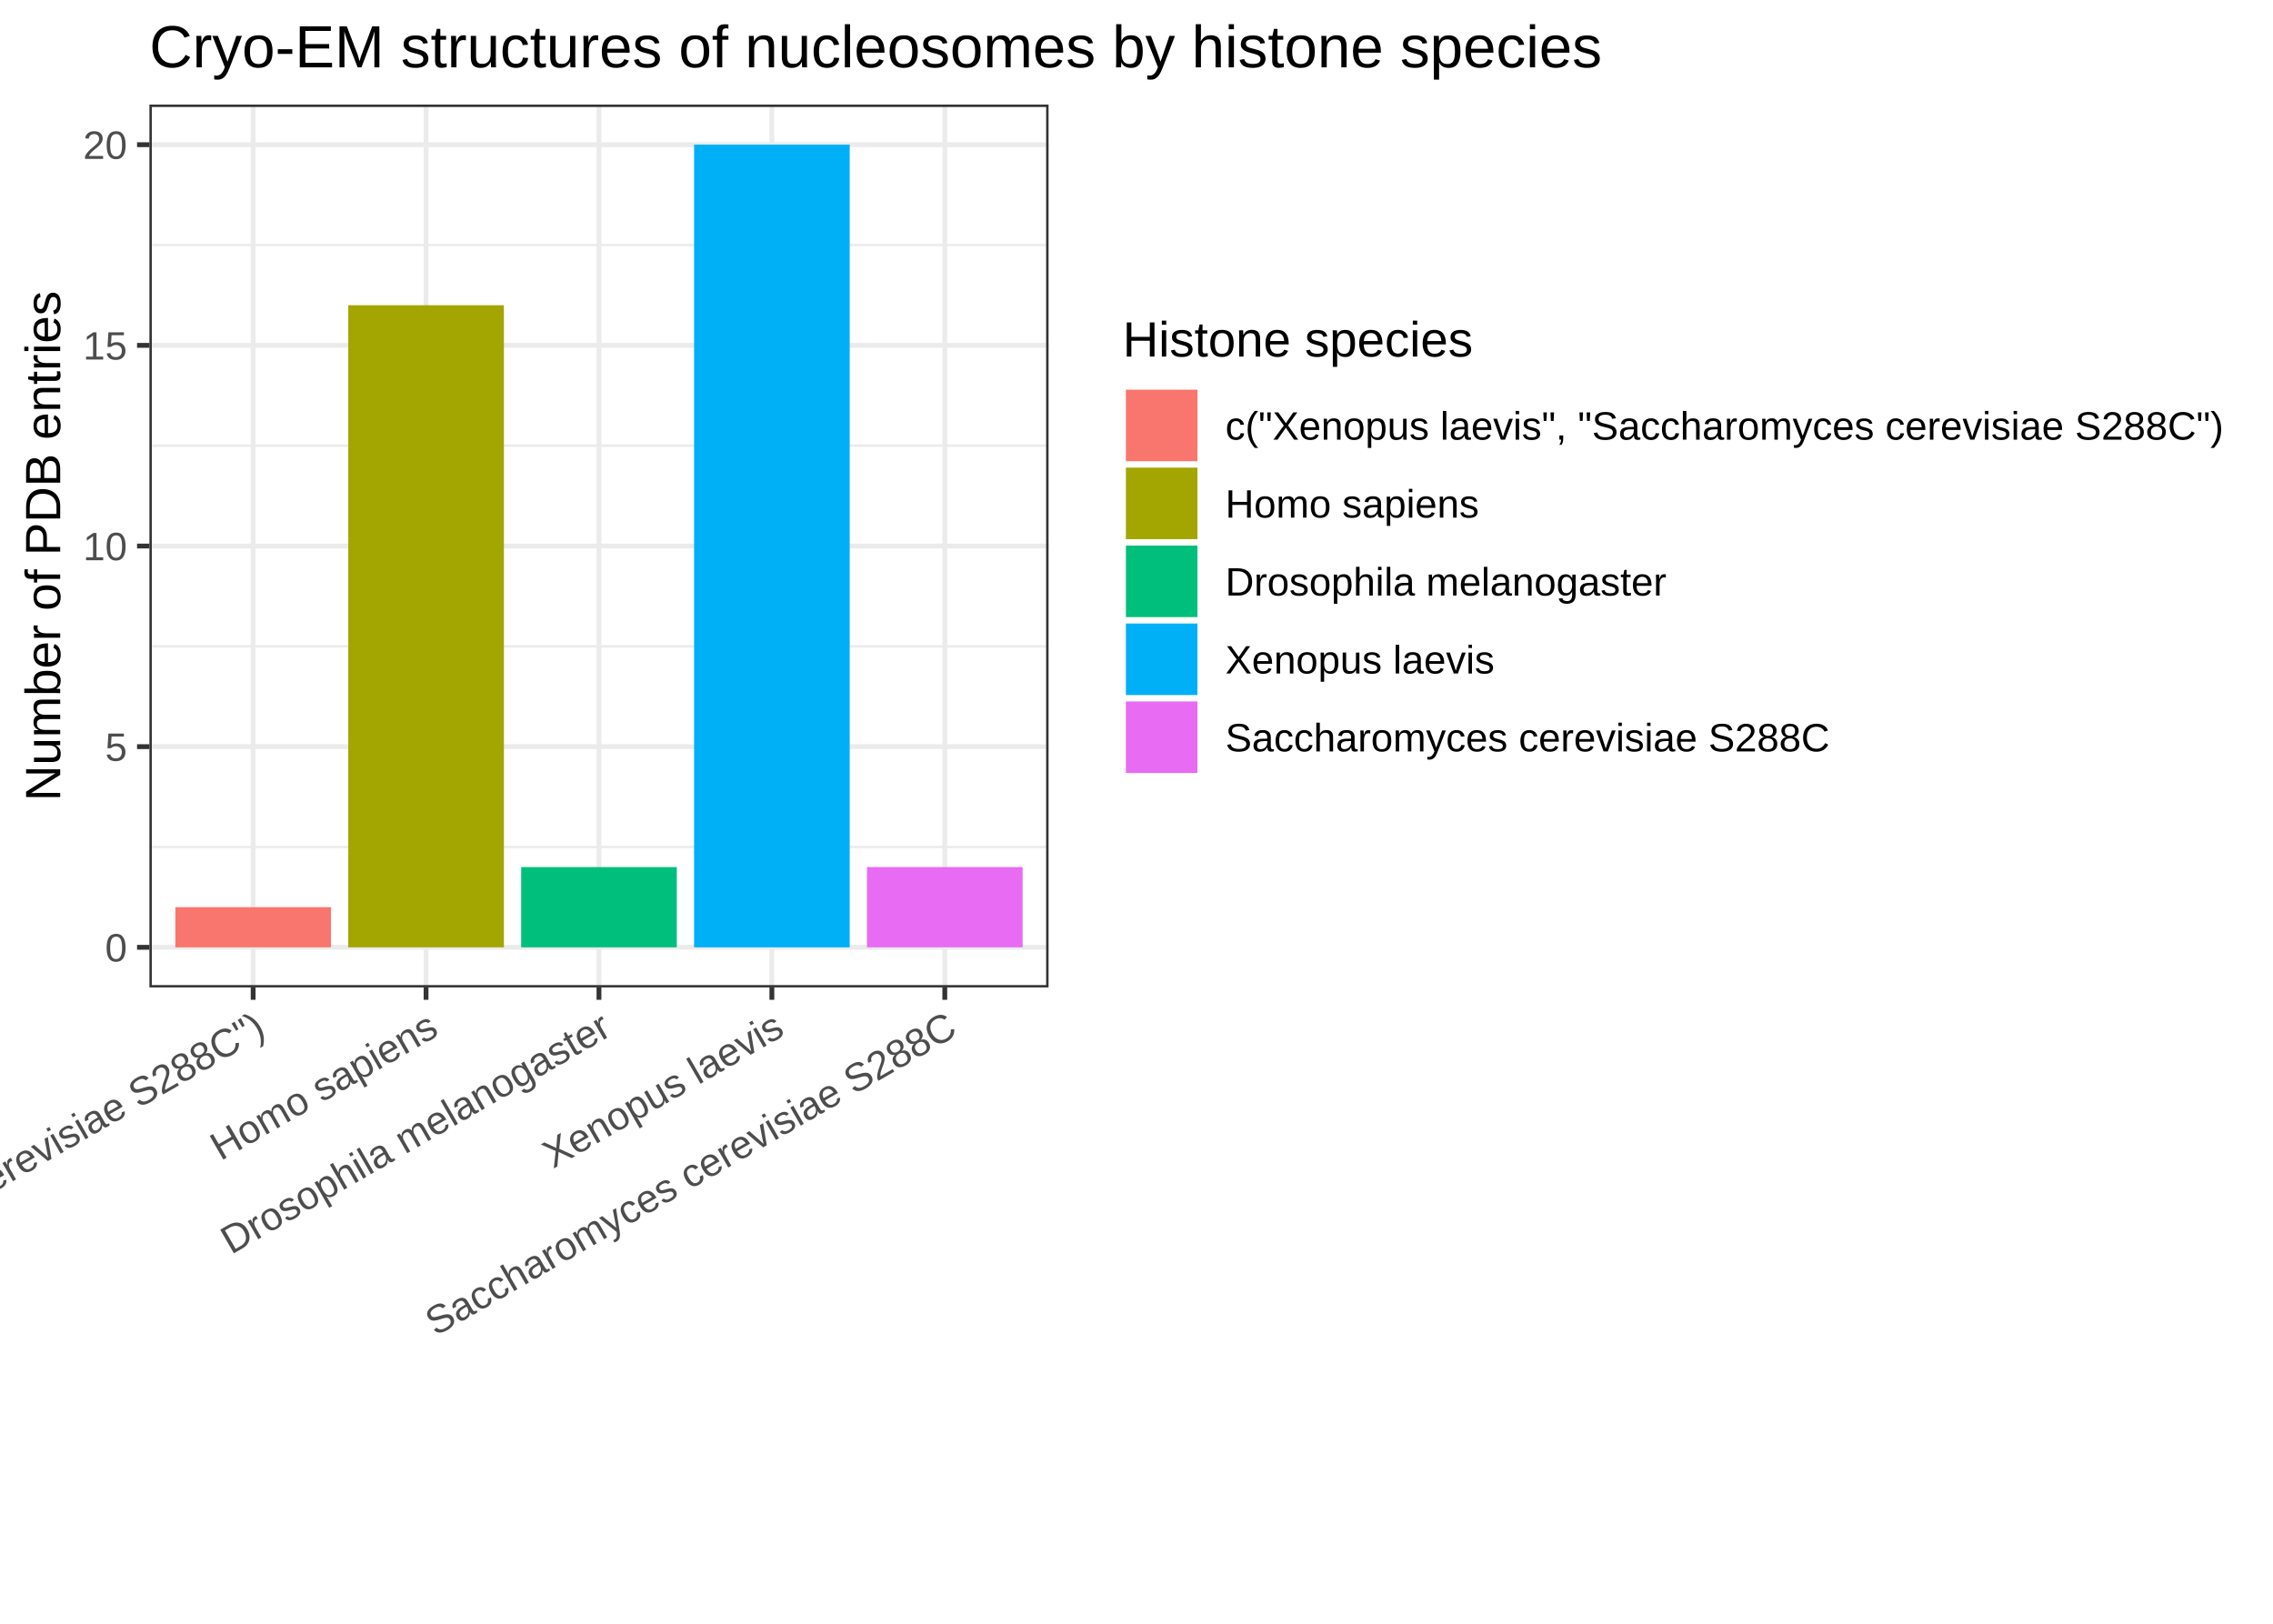
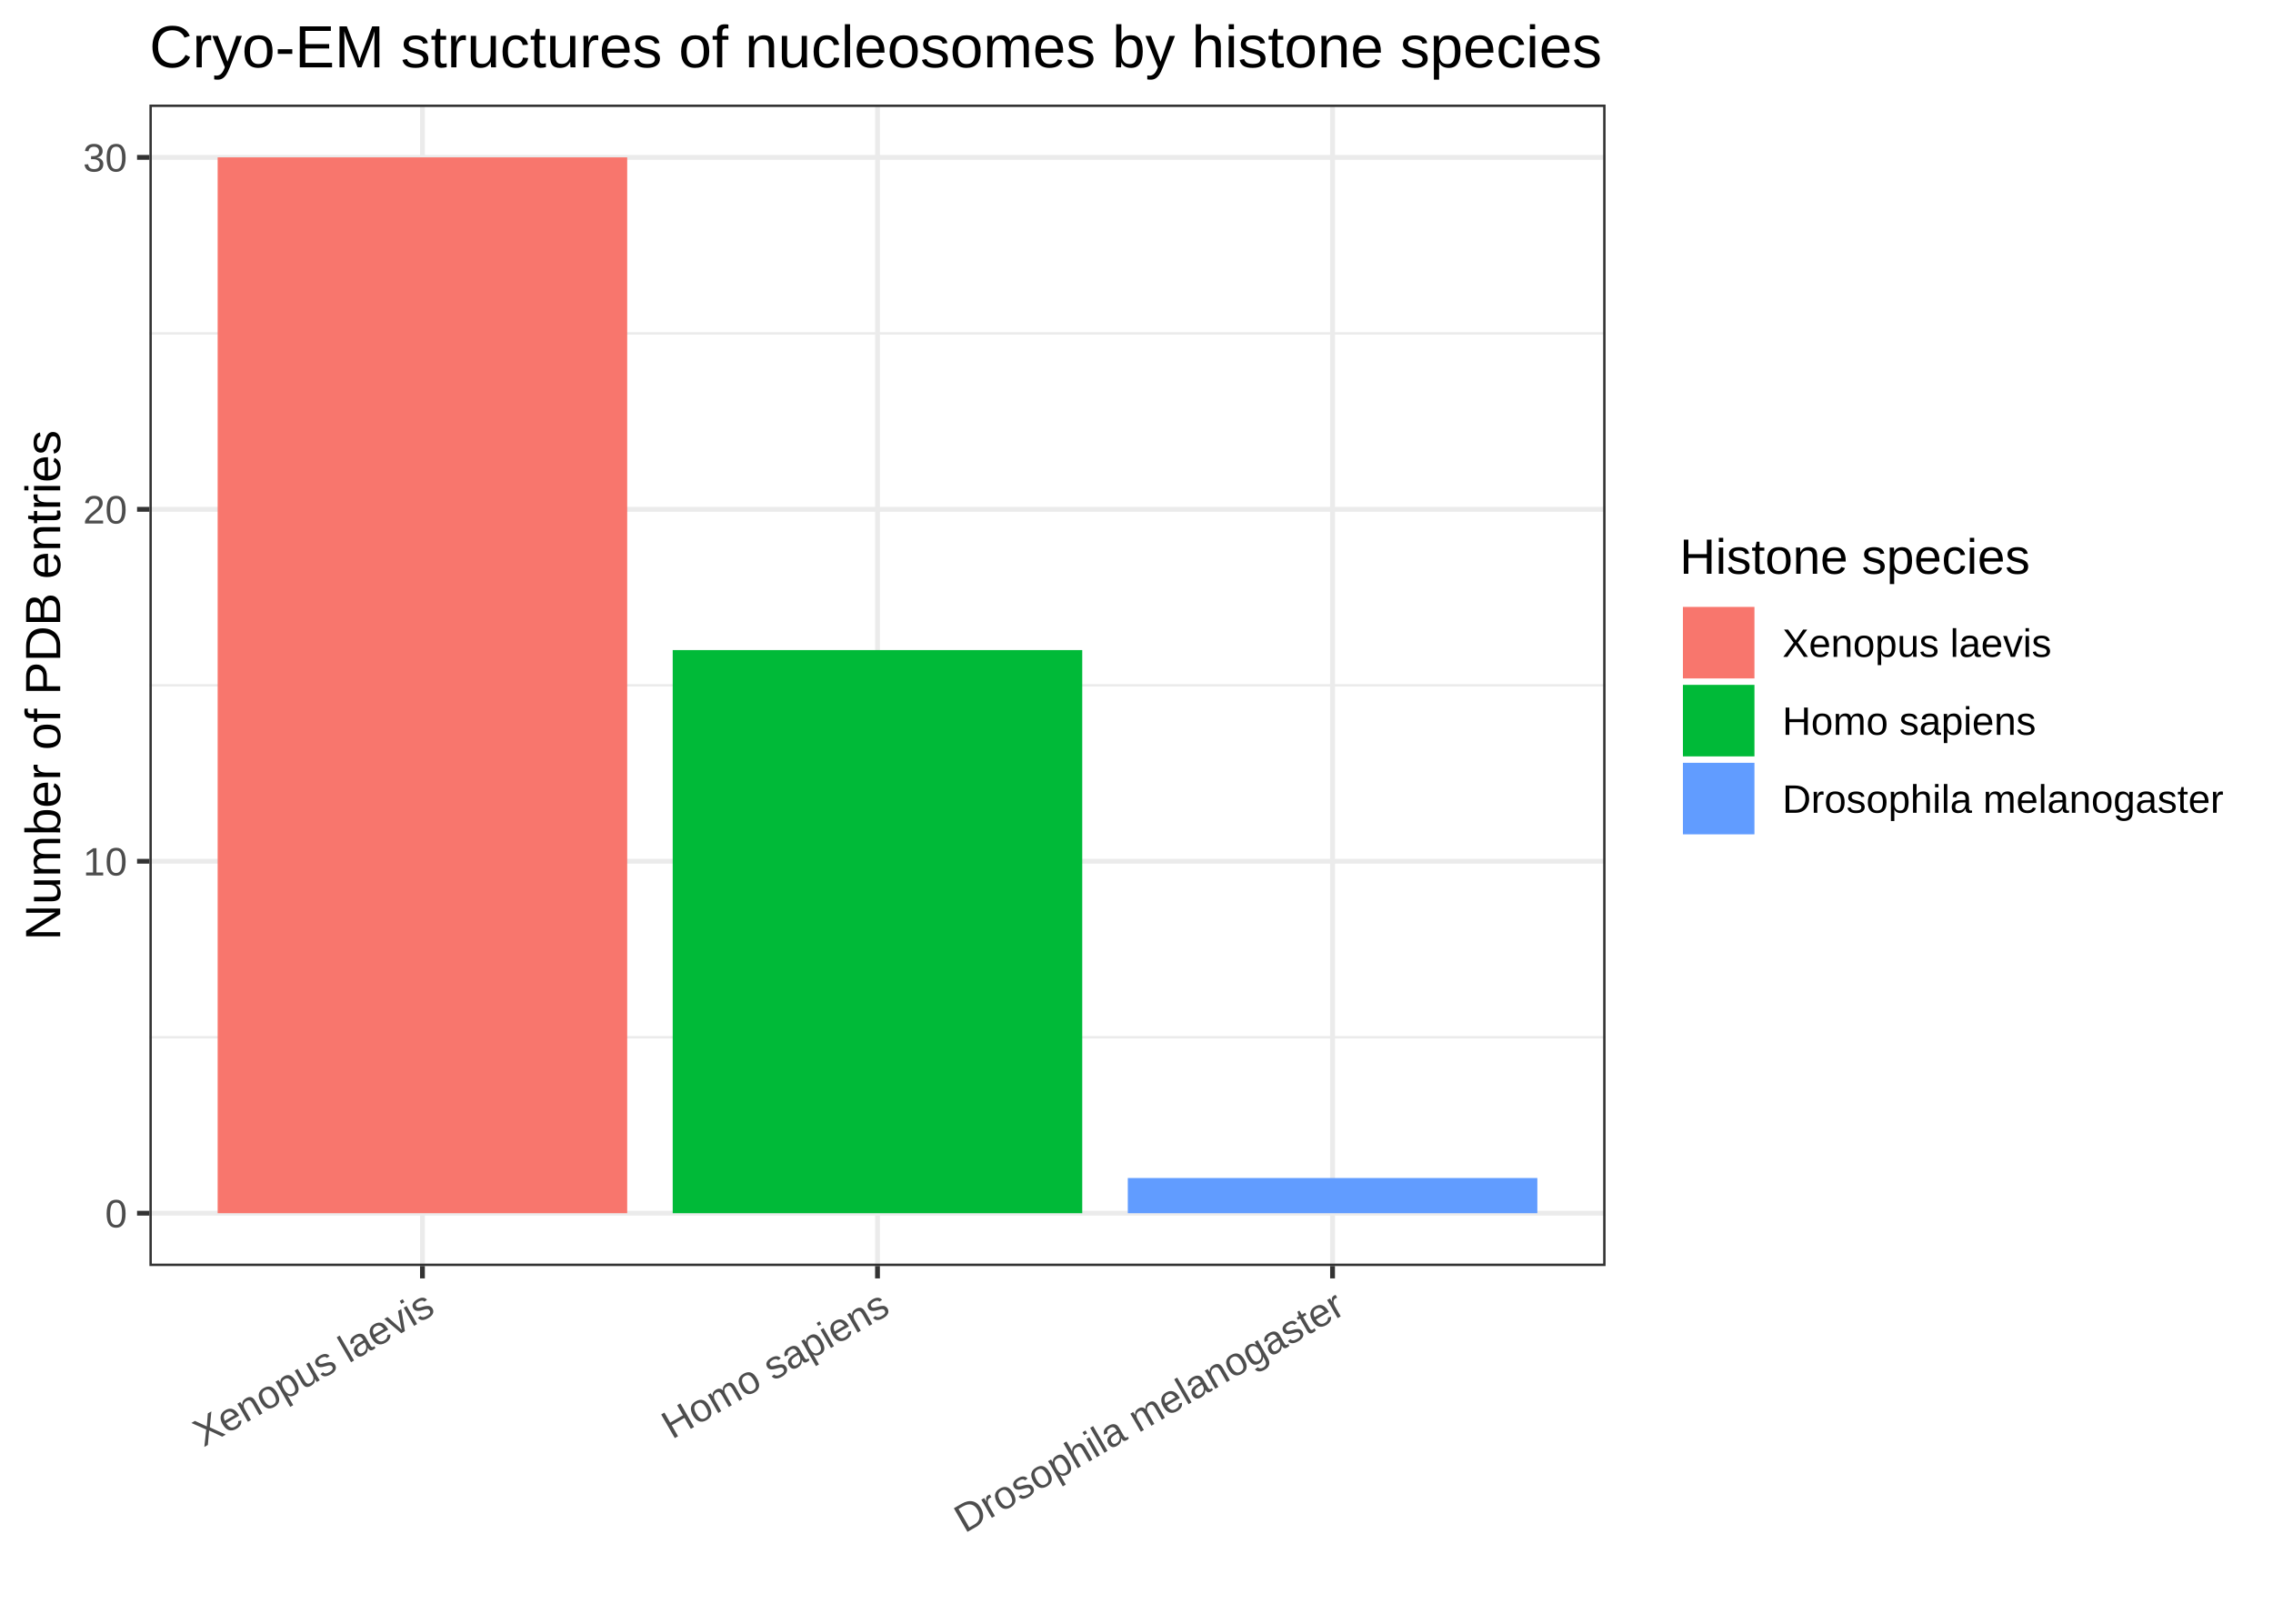
<svg xmlns="http://www.w3.org/2000/svg" viewBox="0 0 504.00 360.00">
  <defs>
    <style type="text/css">
    line, polyline, polygon, path, rect, circle {
      fill: none;
      stroke: #000000;
      stroke-linecap: round;
      stroke-linejoin: round;
      stroke-miterlimit: 10.00;
    }
  </style>
  </defs>
  <rect width="100%" height="100%" style="stroke: none; fill: #FFFFFF;" />
-   <rect x="0" y="0.00" width="504.00" height="360.00" style="stroke-width: 1.07; stroke: #FFFFFF; fill: #FFFFFF;" />
+   <rect x="0.00" y="0" width="504.00" height="360.00" style="stroke-width: 1.07; stroke: #FFFFFF; fill: #FFFFFF;" />
  <defs>
-     <clipPath id="cpMzMuMTN8MjMyLjUwfDIxOC45M3wyMy4xOQ==">
-       <rect x="33.13" y="23.19" width="199.37" height="195.74" />
+     <clipPath id="cpMzMuMTN8MzU2LjAxfDI4MC42OXwyMy4xOQ==">
+       <rect x="33.13" y="23.19" width="322.88" height="257.50" />
    </clipPath>
  </defs>
-   <rect x="33.13" y="23.19" width="199.37" height="195.74" style="stroke-width: 1.07; stroke: none; fill: #FFFFFF;" clip-path="url(#cpMzMuMTN8MjMyLjUwfDIxOC45M3wyMy4xOQ==)" />
-   <polyline points="33.13,187.79 232.50,187.79 " style="stroke-width: 0.53; stroke: #EBEBEB; stroke-linecap: butt;" clip-path="url(#cpMzMuMTN8MjMyLjUwfDIxOC45M3wyMy4xOQ==)" />
-   <polyline points="33.13,143.30 232.50,143.30 " style="stroke-width: 0.53; stroke: #EBEBEB; stroke-linecap: butt;" clip-path="url(#cpMzMuMTN8MjMyLjUwfDIxOC45M3wyMy4xOQ==)" />
-   <polyline points="33.13,98.81 232.50,98.81 " style="stroke-width: 0.53; stroke: #EBEBEB; stroke-linecap: butt;" clip-path="url(#cpMzMuMTN8MjMyLjUwfDIxOC45M3wyMy4xOQ==)" />
-   <polyline points="33.13,54.33 232.50,54.33 " style="stroke-width: 0.53; stroke: #EBEBEB; stroke-linecap: butt;" clip-path="url(#cpMzMuMTN8MjMyLjUwfDIxOC45M3wyMy4xOQ==)" />
-   <polyline points="33.13,210.03 232.50,210.03 " style="stroke-width: 1.07; stroke: #EBEBEB; stroke-linecap: butt;" clip-path="url(#cpMzMuMTN8MjMyLjUwfDIxOC45M3wyMy4xOQ==)" />
-   <polyline points="33.13,165.54 232.50,165.54 " style="stroke-width: 1.07; stroke: #EBEBEB; stroke-linecap: butt;" clip-path="url(#cpMzMuMTN8MjMyLjUwfDIxOC45M3wyMy4xOQ==)" />
-   <polyline points="33.13,121.06 232.50,121.06 " style="stroke-width: 1.07; stroke: #EBEBEB; stroke-linecap: butt;" clip-path="url(#cpMzMuMTN8MjMyLjUwfDIxOC45M3wyMy4xOQ==)" />
-   <polyline points="33.13,76.57 232.50,76.57 " style="stroke-width: 1.07; stroke: #EBEBEB; stroke-linecap: butt;" clip-path="url(#cpMzMuMTN8MjMyLjUwfDIxOC45M3wyMy4xOQ==)" />
-   <polyline points="33.13,32.08 232.50,32.08 " style="stroke-width: 1.07; stroke: #EBEBEB; stroke-linecap: butt;" clip-path="url(#cpMzMuMTN8MjMyLjUwfDIxOC45M3wyMy4xOQ==)" />
-   <polyline points="56.13,218.93 56.13,23.19 " style="stroke-width: 1.07; stroke: #EBEBEB; stroke-linecap: butt;" clip-path="url(#cpMzMuMTN8MjMyLjUwfDIxOC45M3wyMy4xOQ==)" />
-   <polyline points="94.47,218.93 94.47,23.19 " style="stroke-width: 1.07; stroke: #EBEBEB; stroke-linecap: butt;" clip-path="url(#cpMzMuMTN8MjMyLjUwfDIxOC45M3wyMy4xOQ==)" />
-   <polyline points="132.81,218.93 132.81,23.19 " style="stroke-width: 1.07; stroke: #EBEBEB; stroke-linecap: butt;" clip-path="url(#cpMzMuMTN8MjMyLjUwfDIxOC45M3wyMy4xOQ==)" />
-   <polyline points="171.15,218.93 171.15,23.19 " style="stroke-width: 1.07; stroke: #EBEBEB; stroke-linecap: butt;" clip-path="url(#cpMzMuMTN8MjMyLjUwfDIxOC45M3wyMy4xOQ==)" />
-   <polyline points="209.49,218.93 209.49,23.19 " style="stroke-width: 1.07; stroke: #EBEBEB; stroke-linecap: butt;" clip-path="url(#cpMzMuMTN8MjMyLjUwfDIxOC45M3wyMy4xOQ==)" />
-   <rect x="38.88" y="201.13" width="34.51" height="8.90" style="stroke-width: 1.07; stroke: none; stroke-linecap: square; stroke-linejoin: miter; fill: #F8766D;" clip-path="url(#cpMzMuMTN8MjMyLjUwfDIxOC45M3wyMy4xOQ==)" />
-   <rect x="77.22" y="67.67" width="34.51" height="142.36" style="stroke-width: 1.07; stroke: none; stroke-linecap: square; stroke-linejoin: miter; fill: #A3A500;" clip-path="url(#cpMzMuMTN8MjMyLjUwfDIxOC45M3wyMy4xOQ==)" />
-   <rect x="115.56" y="192.24" width="34.51" height="17.79" style="stroke-width: 1.07; stroke: none; stroke-linecap: square; stroke-linejoin: miter; fill: #00BF7D;" clip-path="url(#cpMzMuMTN8MjMyLjUwfDIxOC45M3wyMy4xOQ==)" />
-   <rect x="153.90" y="32.08" width="34.51" height="177.95" style="stroke-width: 1.07; stroke: none; stroke-linecap: square; stroke-linejoin: miter; fill: #00B0F6;" clip-path="url(#cpMzMuMTN8MjMyLjUwfDIxOC45M3wyMy4xOQ==)" />
-   <rect x="192.24" y="192.24" width="34.51" height="17.79" style="stroke-width: 1.07; stroke: none; stroke-linecap: square; stroke-linejoin: miter; fill: #E76BF3;" clip-path="url(#cpMzMuMTN8MjMyLjUwfDIxOC45M3wyMy4xOQ==)" />
-   <rect x="33.13" y="23.19" width="199.37" height="195.74" style="stroke-width: 1.07; stroke: #333333;" clip-path="url(#cpMzMuMTN8MjMyLjUwfDIxOC45M3wyMy4xOQ==)" />
+   <rect x="33.13" y="23.19" width="322.88" height="257.50" style="stroke-width: 1.07; stroke: none; fill: #FFFFFF;" clip-path="url(#cpMzMuMTN8MzU2LjAxfDI4MC42OXwyMy4xOQ==)" />
+   <polyline points="33.13,229.97 356.01,229.97 " style="stroke-width: 0.53; stroke: #EBEBEB; stroke-linecap: butt;" clip-path="url(#cpMzMuMTN8MzU2LjAxfDI4MC42OXwyMy4xOQ==)" />
+   <polyline points="33.13,151.94 356.01,151.94 " style="stroke-width: 0.53; stroke: #EBEBEB; stroke-linecap: butt;" clip-path="url(#cpMzMuMTN8MzU2LjAxfDI4MC42OXwyMy4xOQ==)" />
+   <polyline points="33.13,73.91 356.01,73.91 " style="stroke-width: 0.53; stroke: #EBEBEB; stroke-linecap: butt;" clip-path="url(#cpMzMuMTN8MzU2LjAxfDI4MC42OXwyMy4xOQ==)" />
+   <polyline points="33.13,268.98 356.01,268.98 " style="stroke-width: 1.07; stroke: #EBEBEB; stroke-linecap: butt;" clip-path="url(#cpMzMuMTN8MzU2LjAxfDI4MC42OXwyMy4xOQ==)" />
+   <polyline points="33.13,190.95 356.01,190.95 " style="stroke-width: 1.07; stroke: #EBEBEB; stroke-linecap: butt;" clip-path="url(#cpMzMuMTN8MzU2LjAxfDI4MC42OXwyMy4xOQ==)" />
+   <polyline points="33.13,112.92 356.01,112.92 " style="stroke-width: 1.07; stroke: #EBEBEB; stroke-linecap: butt;" clip-path="url(#cpMzMuMTN8MzU2LjAxfDI4MC42OXwyMy4xOQ==)" />
+   <polyline points="33.13,34.89 356.01,34.89 " style="stroke-width: 1.07; stroke: #EBEBEB; stroke-linecap: butt;" clip-path="url(#cpMzMuMTN8MzU2LjAxfDI4MC42OXwyMy4xOQ==)" />
+   <polyline points="93.67,280.69 93.67,23.19 " style="stroke-width: 1.07; stroke: #EBEBEB; stroke-linecap: butt;" clip-path="url(#cpMzMuMTN8MzU2LjAxfDI4MC42OXwyMy4xOQ==)" />
+   <polyline points="194.57,280.69 194.57,23.19 " style="stroke-width: 1.07; stroke: #EBEBEB; stroke-linecap: butt;" clip-path="url(#cpMzMuMTN8MzU2LjAxfDI4MC42OXwyMy4xOQ==)" />
+   <polyline points="295.47,280.69 295.47,23.19 " style="stroke-width: 1.07; stroke: #EBEBEB; stroke-linecap: butt;" clip-path="url(#cpMzMuMTN8MzU2LjAxfDI4MC42OXwyMy4xOQ==)" />
+   <rect x="48.26" y="34.89" width="90.81" height="234.09" style="stroke-width: 1.07; stroke: none; stroke-linecap: square; stroke-linejoin: miter; fill: #F8766D;" clip-path="url(#cpMzMuMTN8MzU2LjAxfDI4MC42OXwyMy4xOQ==)" />
+   <rect x="149.16" y="144.13" width="90.81" height="124.85" style="stroke-width: 1.07; stroke: none; stroke-linecap: square; stroke-linejoin: miter; fill: #00BA38;" clip-path="url(#cpMzMuMTN8MzU2LjAxfDI4MC42OXwyMy4xOQ==)" />
+   <rect x="250.07" y="261.18" width="90.81" height="7.80" style="stroke-width: 1.07; stroke: none; stroke-linecap: square; stroke-linejoin: miter; fill: #619CFF;" clip-path="url(#cpMzMuMTN8MzU2LjAxfDI4MC42OXwyMy4xOQ==)" />
+   <rect x="33.13" y="23.19" width="322.88" height="257.50" style="stroke-width: 1.07; stroke: #333333;" clip-path="url(#cpMzMuMTN8MzU2LjAxfDI4MC42OXwyMy4xOQ==)" />
  <defs>
    <clipPath id="cpMC4wMHw1MDQuMDB8MzYwLjAwfDAuMDA=">
      <rect x="0.00" y="0.00" width="504.00" height="360.00" />
    </clipPath>
  </defs>
  <g clip-path="url(#cpMC4wMHw1MDQuMDB8MzYwLjAwfDAuMDA=)">
-     <text x="23.30" y="213.18" style="font-size: 8.80px; fill: #4D4D4D; font-family: Arial;" textLength="4.89px" lengthAdjust="spacingAndGlyphs">0</text>
+     <text x="23.30" y="272.13" style="font-size: 8.80px; fill: #4D4D4D; font-family: Arial;" textLength="4.89px" lengthAdjust="spacingAndGlyphs">0</text>
  </g>
  <g clip-path="url(#cpMC4wMHw1MDQuMDB8MzYwLjAwfDAuMDA=)">
-     <text x="23.30" y="168.69" style="font-size: 8.80px; fill: #4D4D4D; font-family: Arial;" textLength="4.89px" lengthAdjust="spacingAndGlyphs">5</text>
+     <text x="18.41" y="194.10" style="font-size: 8.80px; fill: #4D4D4D; font-family: Arial;" textLength="9.79px" lengthAdjust="spacingAndGlyphs">10</text>
  </g>
  <g clip-path="url(#cpMC4wMHw1MDQuMDB8MzYwLjAwfDAuMDA=)">
-     <text x="18.41" y="124.21" style="font-size: 8.80px; fill: #4D4D4D; font-family: Arial;" textLength="9.79px" lengthAdjust="spacingAndGlyphs">10</text>
+     <text x="18.41" y="116.07" style="font-size: 8.80px; fill: #4D4D4D; font-family: Arial;" textLength="9.79px" lengthAdjust="spacingAndGlyphs">20</text>
  </g>
  <g clip-path="url(#cpMC4wMHw1MDQuMDB8MzYwLjAwfDAuMDA=)">
-     <text x="18.41" y="79.72" style="font-size: 8.80px; fill: #4D4D4D; font-family: Arial;" textLength="9.79px" lengthAdjust="spacingAndGlyphs">15</text>
+     <text x="18.41" y="38.04" style="font-size: 8.80px; fill: #4D4D4D; font-family: Arial;" textLength="9.79px" lengthAdjust="spacingAndGlyphs">30</text>
+   </g>
+   <polyline points="30.39,268.98 33.13,268.98 " style="stroke-width: 1.07; stroke: #333333; stroke-linecap: butt;" clip-path="url(#cpMC4wMHw1MDQuMDB8MzYwLjAwfDAuMDA=)" />
+   <polyline points="30.39,190.95 33.13,190.95 " style="stroke-width: 1.07; stroke: #333333; stroke-linecap: butt;" clip-path="url(#cpMC4wMHw1MDQuMDB8MzYwLjAwfDAuMDA=)" />
+   <polyline points="30.39,112.92 33.13,112.92 " style="stroke-width: 1.07; stroke: #333333; stroke-linecap: butt;" clip-path="url(#cpMC4wMHw1MDQuMDB8MzYwLjAwfDAuMDA=)" />
+   <polyline points="30.39,34.89 33.13,34.89 " style="stroke-width: 1.07; stroke: #333333; stroke-linecap: butt;" clip-path="url(#cpMC4wMHw1MDQuMDB8MzYwLjAwfDAuMDA=)" />
+   <polyline points="93.67,283.43 93.67,280.69 " style="stroke-width: 1.07; stroke: #333333; stroke-linecap: butt;" clip-path="url(#cpMC4wMHw1MDQuMDB8MzYwLjAwfDAuMDA=)" />
+   <polyline points="194.57,283.43 194.57,280.69 " style="stroke-width: 1.07; stroke: #333333; stroke-linecap: butt;" clip-path="url(#cpMC4wMHw1MDQuMDB8MzYwLjAwfDAuMDA=)" />
+   <polyline points="295.47,283.43 295.47,280.69 " style="stroke-width: 1.07; stroke: #333333; stroke-linecap: butt;" clip-path="url(#cpMC4wMHw1MDQuMDB8MzYwLjAwfDAuMDA=)" />
+   <g clip-path="url(#cpMC4wMHw1MDQuMDB8MzYwLjAwfDAuMDA=)">
+     <text transform="translate(45.13,320.91) rotate(-30)" style="font-size: 8.80px; fill: #4D4D4D; font-family: Arial;" textLength="59.68px" lengthAdjust="spacingAndGlyphs">Xenopus laevis</text>
  </g>
  <g clip-path="url(#cpMC4wMHw1MDQuMDB8MzYwLjAwfDAuMDA=)">
-     <text x="18.41" y="35.23" style="font-size: 8.80px; fill: #4D4D4D; font-family: Arial;" textLength="9.79px" lengthAdjust="spacingAndGlyphs">20</text>
-   </g>
-   <polyline points="30.39,210.03 33.13,210.03 " style="stroke-width: 1.07; stroke: #333333; stroke-linecap: butt;" clip-path="url(#cpMC4wMHw1MDQuMDB8MzYwLjAwfDAuMDA=)" />
-   <polyline points="30.39,165.54 33.13,165.54 " style="stroke-width: 1.07; stroke: #333333; stroke-linecap: butt;" clip-path="url(#cpMC4wMHw1MDQuMDB8MzYwLjAwfDAuMDA=)" />
-   <polyline points="30.39,121.06 33.13,121.06 " style="stroke-width: 1.07; stroke: #333333; stroke-linecap: butt;" clip-path="url(#cpMC4wMHw1MDQuMDB8MzYwLjAwfDAuMDA=)" />
-   <polyline points="30.39,76.57 33.13,76.57 " style="stroke-width: 1.07; stroke: #333333; stroke-linecap: butt;" clip-path="url(#cpMC4wMHw1MDQuMDB8MzYwLjAwfDAuMDA=)" />
-   <polyline points="30.39,32.08 33.13,32.08 " style="stroke-width: 1.07; stroke: #333333; stroke-linecap: butt;" clip-path="url(#cpMC4wMHw1MDQuMDB8MzYwLjAwfDAuMDA=)" />
-   <polyline points="56.13,221.67 56.13,218.93 " style="stroke-width: 1.07; stroke: #333333; stroke-linecap: butt;" clip-path="url(#cpMC4wMHw1MDQuMDB8MzYwLjAwfDAuMDA=)" />
-   <polyline points="94.47,221.67 94.47,218.93 " style="stroke-width: 1.07; stroke: #333333; stroke-linecap: butt;" clip-path="url(#cpMC4wMHw1MDQuMDB8MzYwLjAwfDAuMDA=)" />
-   <polyline points="132.81,221.67 132.81,218.93 " style="stroke-width: 1.07; stroke: #333333; stroke-linecap: butt;" clip-path="url(#cpMC4wMHw1MDQuMDB8MzYwLjAwfDAuMDA=)" />
-   <polyline points="171.15,221.67 171.15,218.93 " style="stroke-width: 1.07; stroke: #333333; stroke-linecap: butt;" clip-path="url(#cpMC4wMHw1MDQuMDB8MzYwLjAwfDAuMDA=)" />
-   <polyline points="209.49,221.67 209.49,218.93 " style="stroke-width: 1.07; stroke: #333333; stroke-linecap: butt;" clip-path="url(#cpMC4wMHw1MDQuMDB8MzYwLjAwfDAuMDA=)" />
-   <g clip-path="url(#cpMC4wMHw1MDQuMDB8MzYwLjAwfDAuMDA=)">
-     <text transform="translate(-132.41,339.99) rotate(-30)" style="font-size: 8.80px; fill: #4D4D4D; font-family: Arial;" textLength="221.34px" lengthAdjust="spacingAndGlyphs">c("Xenopus laevis", "Saccharomyces cerevisiae S288C")</text>
+     <text transform="translate(149.01,319.20) rotate(-30)" style="font-size: 8.80px; fill: #4D4D4D; font-family: Arial;" textLength="56.25px" lengthAdjust="spacingAndGlyphs">Homo sapiens</text>
  </g>
  <g clip-path="url(#cpMC4wMHw1MDQuMDB8MzYwLjAwfDAuMDA=)">
-     <text transform="translate(48.91,257.44) rotate(-30)" style="font-size: 8.80px; fill: #4D4D4D; font-family: Arial;" textLength="56.25px" lengthAdjust="spacingAndGlyphs">Homo sapiens</text>
+     <text transform="translate(213.90,339.99) rotate(-30)" style="font-size: 8.80px; fill: #4D4D4D; font-family: Arial;" textLength="97.83px" lengthAdjust="spacingAndGlyphs">Drosophila melanogaster</text>
  </g>
  <g clip-path="url(#cpMC4wMHw1MDQuMDB8MzYwLjAwfDAuMDA=)">
-     <text transform="translate(51.24,278.23) rotate(-30)" style="font-size: 8.80px; fill: #4D4D4D; font-family: Arial;" textLength="97.83px" lengthAdjust="spacingAndGlyphs">Drosophila melanogaster</text>
+     <text transform="translate(13.35,208.49) rotate(-90)" style="font-size: 11.00px; font-family: Arial;" textLength="113.10px" lengthAdjust="spacingAndGlyphs">Number of PDB entries</text>
+   </g>
+   <rect x="366.97" y="112.70" width="131.55" height="78.47" style="stroke-width: 1.07; stroke: none; fill: #FFFFFF;" clip-path="url(#cpMC4wMHw1MDQuMDB8MzYwLjAwfDAuMDA=)" />
+   <g clip-path="url(#cpMC4wMHw1MDQuMDB8MzYwLjAwfDAuMDA=)">
+     <text x="372.45" y="127.21" style="font-size: 11.00px; font-family: Arial;" textLength="77.65px" lengthAdjust="spacingAndGlyphs">Histone species</text>
+   </g>
+   <rect x="372.45" y="133.85" width="17.28" height="17.28" style="stroke-width: 1.07; stroke: none; fill: #FFFFFF;" clip-path="url(#cpMC4wMHw1MDQuMDB8MzYwLjAwfDAuMDA=)" />
+   <rect x="373.16" y="134.56" width="15.86" height="15.86" style="stroke-width: 1.07; stroke: none; stroke-linecap: square; stroke-linejoin: miter; fill: #F8766D;" clip-path="url(#cpMC4wMHw1MDQuMDB8MzYwLjAwfDAuMDA=)" />
+   <rect x="372.45" y="151.13" width="17.28" height="17.28" style="stroke-width: 1.07; stroke: none; fill: #FFFFFF;" clip-path="url(#cpMC4wMHw1MDQuMDB8MzYwLjAwfDAuMDA=)" />
+   <rect x="373.16" y="151.84" width="15.86" height="15.86" style="stroke-width: 1.07; stroke: none; stroke-linecap: square; stroke-linejoin: miter; fill: #00BA38;" clip-path="url(#cpMC4wMHw1MDQuMDB8MzYwLjAwfDAuMDA=)" />
+   <rect x="372.45" y="168.41" width="17.28" height="17.28" style="stroke-width: 1.07; stroke: none; fill: #FFFFFF;" clip-path="url(#cpMC4wMHw1MDQuMDB8MzYwLjAwfDAuMDA=)" />
+   <rect x="373.16" y="169.12" width="15.86" height="15.86" style="stroke-width: 1.07; stroke: none; stroke-linecap: square; stroke-linejoin: miter; fill: #619CFF;" clip-path="url(#cpMC4wMHw1MDQuMDB8MzYwLjAwfDAuMDA=)" />
+   <g clip-path="url(#cpMC4wMHw1MDQuMDB8MzYwLjAwfDAuMDA=)">
+     <text x="395.21" y="145.64" style="font-size: 8.80px; font-family: Arial;" textLength="59.68px" lengthAdjust="spacingAndGlyphs">Xenopus laevis</text>
  </g>
  <g clip-path="url(#cpMC4wMHw1MDQuMDB8MzYwLjAwfDAuMDA=)">
-     <text transform="translate(122.62,259.16) rotate(-30)" style="font-size: 8.80px; fill: #4D4D4D; font-family: Arial;" textLength="59.68px" lengthAdjust="spacingAndGlyphs">Xenopus laevis</text>
+     <text x="395.21" y="162.92" style="font-size: 8.80px; font-family: Arial;" textLength="56.25px" lengthAdjust="spacingAndGlyphs">Homo sapiens</text>
  </g>
  <g clip-path="url(#cpMC4wMHw1MDQuMDB8MzYwLjAwfDAuMDA=)">
-     <text transform="translate(96.58,296.32) rotate(-30)" style="font-size: 8.80px; fill: #4D4D4D; font-family: Arial;" textLength="134.02px" lengthAdjust="spacingAndGlyphs">Saccharomyces cerevisiae S288C</text>
-   </g>
-   <g clip-path="url(#cpMC4wMHw1MDQuMDB8MzYwLjAwfDAuMDA=)">
-     <text transform="translate(13.35,177.61) rotate(-90)" style="font-size: 11.00px; font-family: Arial;" textLength="113.10px" lengthAdjust="spacingAndGlyphs">Number of PDB entries</text>
-   </g>
-   <rect x="243.46" y="64.54" width="255.06" height="113.03" style="stroke-width: 1.07; stroke: none; fill: #FFFFFF;" clip-path="url(#cpMC4wMHw1MDQuMDB8MzYwLjAwfDAuMDA=)" />
-   <g clip-path="url(#cpMC4wMHw1MDQuMDB8MzYwLjAwfDAuMDA=)">
-     <text x="248.94" y="79.05" style="font-size: 11.00px; font-family: Arial;" textLength="77.65px" lengthAdjust="spacingAndGlyphs">Histone species</text>
-   </g>
-   <rect x="248.94" y="85.69" width="17.28" height="17.28" style="stroke-width: 1.07; stroke: none; fill: #FFFFFF;" clip-path="url(#cpMC4wMHw1MDQuMDB8MzYwLjAwfDAuMDA=)" />
-   <rect x="249.65" y="86.40" width="15.86" height="15.86" style="stroke-width: 1.07; stroke: none; stroke-linecap: square; stroke-linejoin: miter; fill: #F8766D;" clip-path="url(#cpMC4wMHw1MDQuMDB8MzYwLjAwfDAuMDA=)" />
-   <rect x="248.94" y="102.97" width="17.28" height="17.28" style="stroke-width: 1.07; stroke: none; fill: #FFFFFF;" clip-path="url(#cpMC4wMHw1MDQuMDB8MzYwLjAwfDAuMDA=)" />
-   <rect x="249.65" y="103.68" width="15.86" height="15.86" style="stroke-width: 1.07; stroke: none; stroke-linecap: square; stroke-linejoin: miter; fill: #A3A500;" clip-path="url(#cpMC4wMHw1MDQuMDB8MzYwLjAwfDAuMDA=)" />
-   <rect x="248.94" y="120.25" width="17.28" height="17.28" style="stroke-width: 1.07; stroke: none; fill: #FFFFFF;" clip-path="url(#cpMC4wMHw1MDQuMDB8MzYwLjAwfDAuMDA=)" />
-   <rect x="249.65" y="120.96" width="15.86" height="15.86" style="stroke-width: 1.07; stroke: none; stroke-linecap: square; stroke-linejoin: miter; fill: #00BF7D;" clip-path="url(#cpMC4wMHw1MDQuMDB8MzYwLjAwfDAuMDA=)" />
-   <rect x="248.94" y="137.53" width="17.28" height="17.28" style="stroke-width: 1.07; stroke: none; fill: #FFFFFF;" clip-path="url(#cpMC4wMHw1MDQuMDB8MzYwLjAwfDAuMDA=)" />
-   <rect x="249.65" y="138.24" width="15.86" height="15.86" style="stroke-width: 1.07; stroke: none; stroke-linecap: square; stroke-linejoin: miter; fill: #00B0F6;" clip-path="url(#cpMC4wMHw1MDQuMDB8MzYwLjAwfDAuMDA=)" />
-   <rect x="248.94" y="154.81" width="17.28" height="17.28" style="stroke-width: 1.07; stroke: none; fill: #FFFFFF;" clip-path="url(#cpMC4wMHw1MDQuMDB8MzYwLjAwfDAuMDA=)" />
-   <rect x="249.65" y="155.52" width="15.86" height="15.86" style="stroke-width: 1.07; stroke: none; stroke-linecap: square; stroke-linejoin: miter; fill: #E76BF3;" clip-path="url(#cpMC4wMHw1MDQuMDB8MzYwLjAwfDAuMDA=)" />
-   <g clip-path="url(#cpMC4wMHw1MDQuMDB8MzYwLjAwfDAuMDA=)">
-     <text x="271.70" y="97.48" style="font-size: 8.80px; font-family: Arial;" textLength="221.34px" lengthAdjust="spacingAndGlyphs">c("Xenopus laevis", "Saccharomyces cerevisiae S288C")</text>
-   </g>
-   <g clip-path="url(#cpMC4wMHw1MDQuMDB8MzYwLjAwfDAuMDA=)">
-     <text x="271.70" y="114.76" style="font-size: 8.80px; font-family: Arial;" textLength="56.25px" lengthAdjust="spacingAndGlyphs">Homo sapiens</text>
-   </g>
-   <g clip-path="url(#cpMC4wMHw1MDQuMDB8MzYwLjAwfDAuMDA=)">
-     <text x="271.70" y="132.04" style="font-size: 8.80px; font-family: Arial;" textLength="97.83px" lengthAdjust="spacingAndGlyphs">Drosophila melanogaster</text>
-   </g>
-   <g clip-path="url(#cpMC4wMHw1MDQuMDB8MzYwLjAwfDAuMDA=)">
-     <text x="271.70" y="149.32" style="font-size: 8.80px; font-family: Arial;" textLength="59.68px" lengthAdjust="spacingAndGlyphs">Xenopus laevis</text>
-   </g>
-   <g clip-path="url(#cpMC4wMHw1MDQuMDB8MzYwLjAwfDAuMDA=)">
-     <text x="271.70" y="166.60" style="font-size: 8.80px; font-family: Arial;" textLength="134.02px" lengthAdjust="spacingAndGlyphs">Saccharomyces cerevisiae S288C</text>
+     <text x="395.21" y="180.20" style="font-size: 8.80px; font-family: Arial;" textLength="97.83px" lengthAdjust="spacingAndGlyphs">Drosophila melanogaster</text>
  </g>
  <g clip-path="url(#cpMC4wMHw1MDQuMDB8MzYwLjAwfDAuMDA=)">
    <text x="33.13" y="14.93" style="font-size: 13.20px; font-family: Arial;" textLength="322.07px" lengthAdjust="spacingAndGlyphs">Cryo-EM structures of nucleosomes by histone species</text>
  </g>
</svg>
